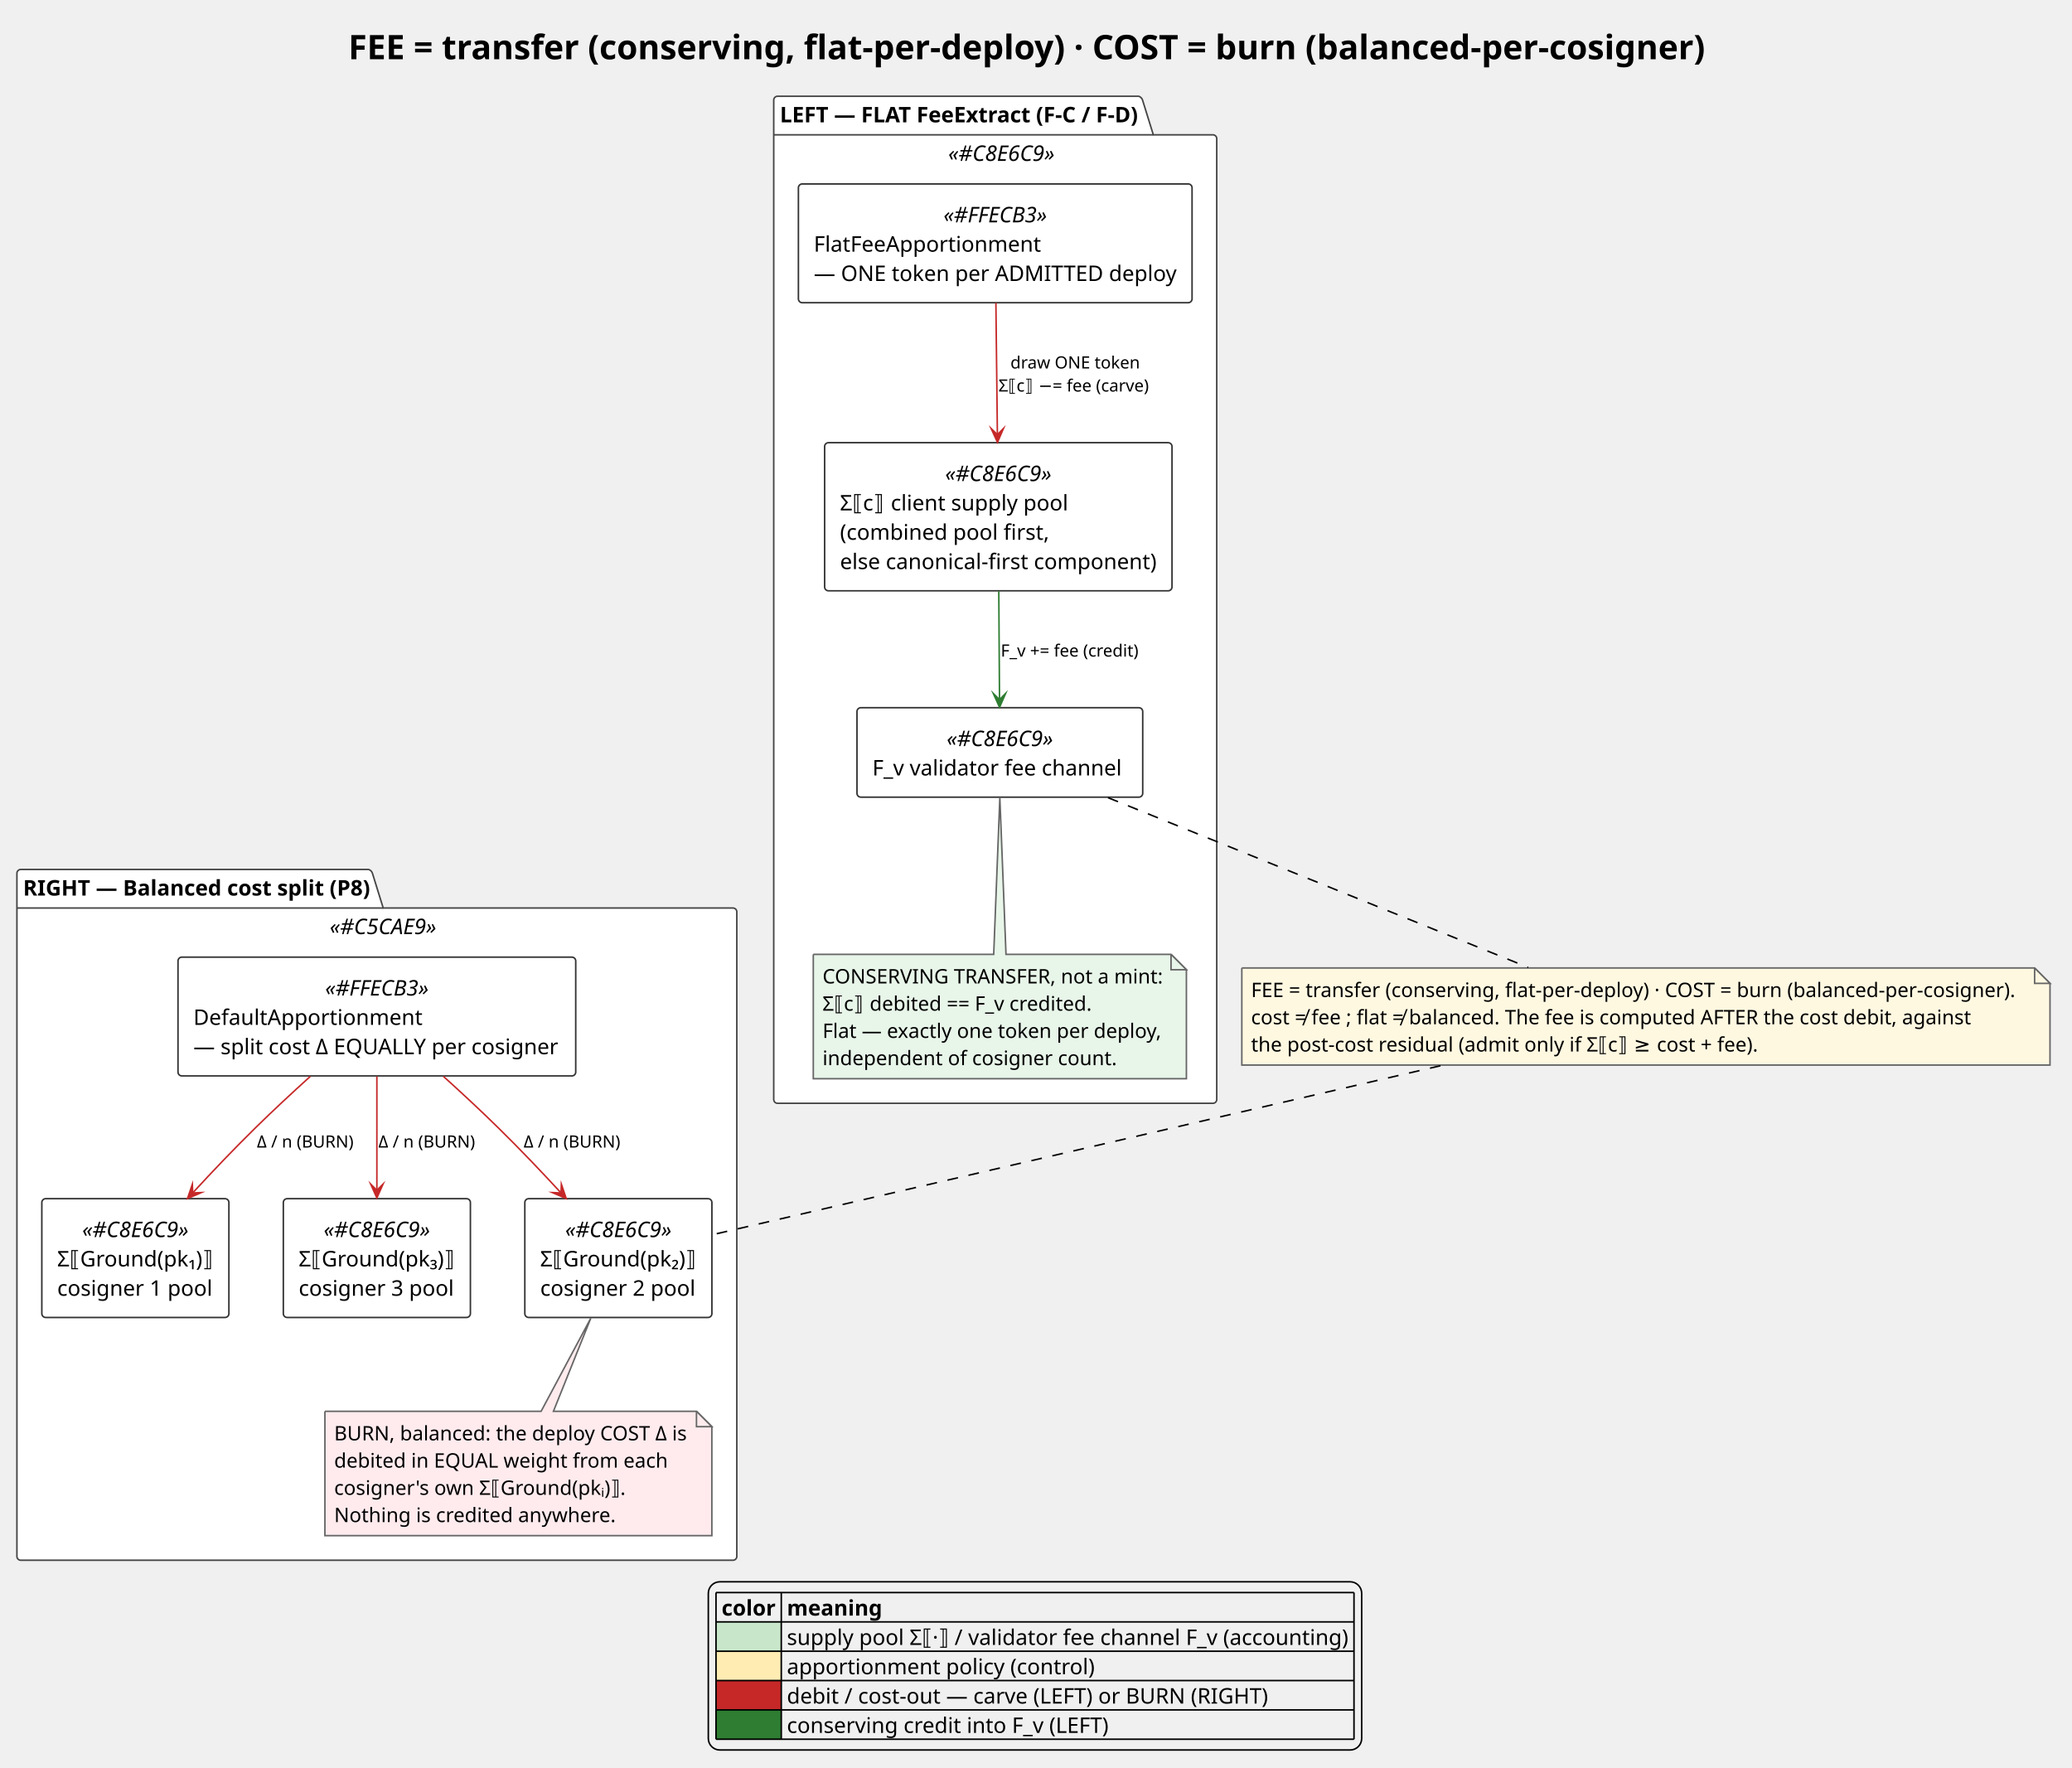
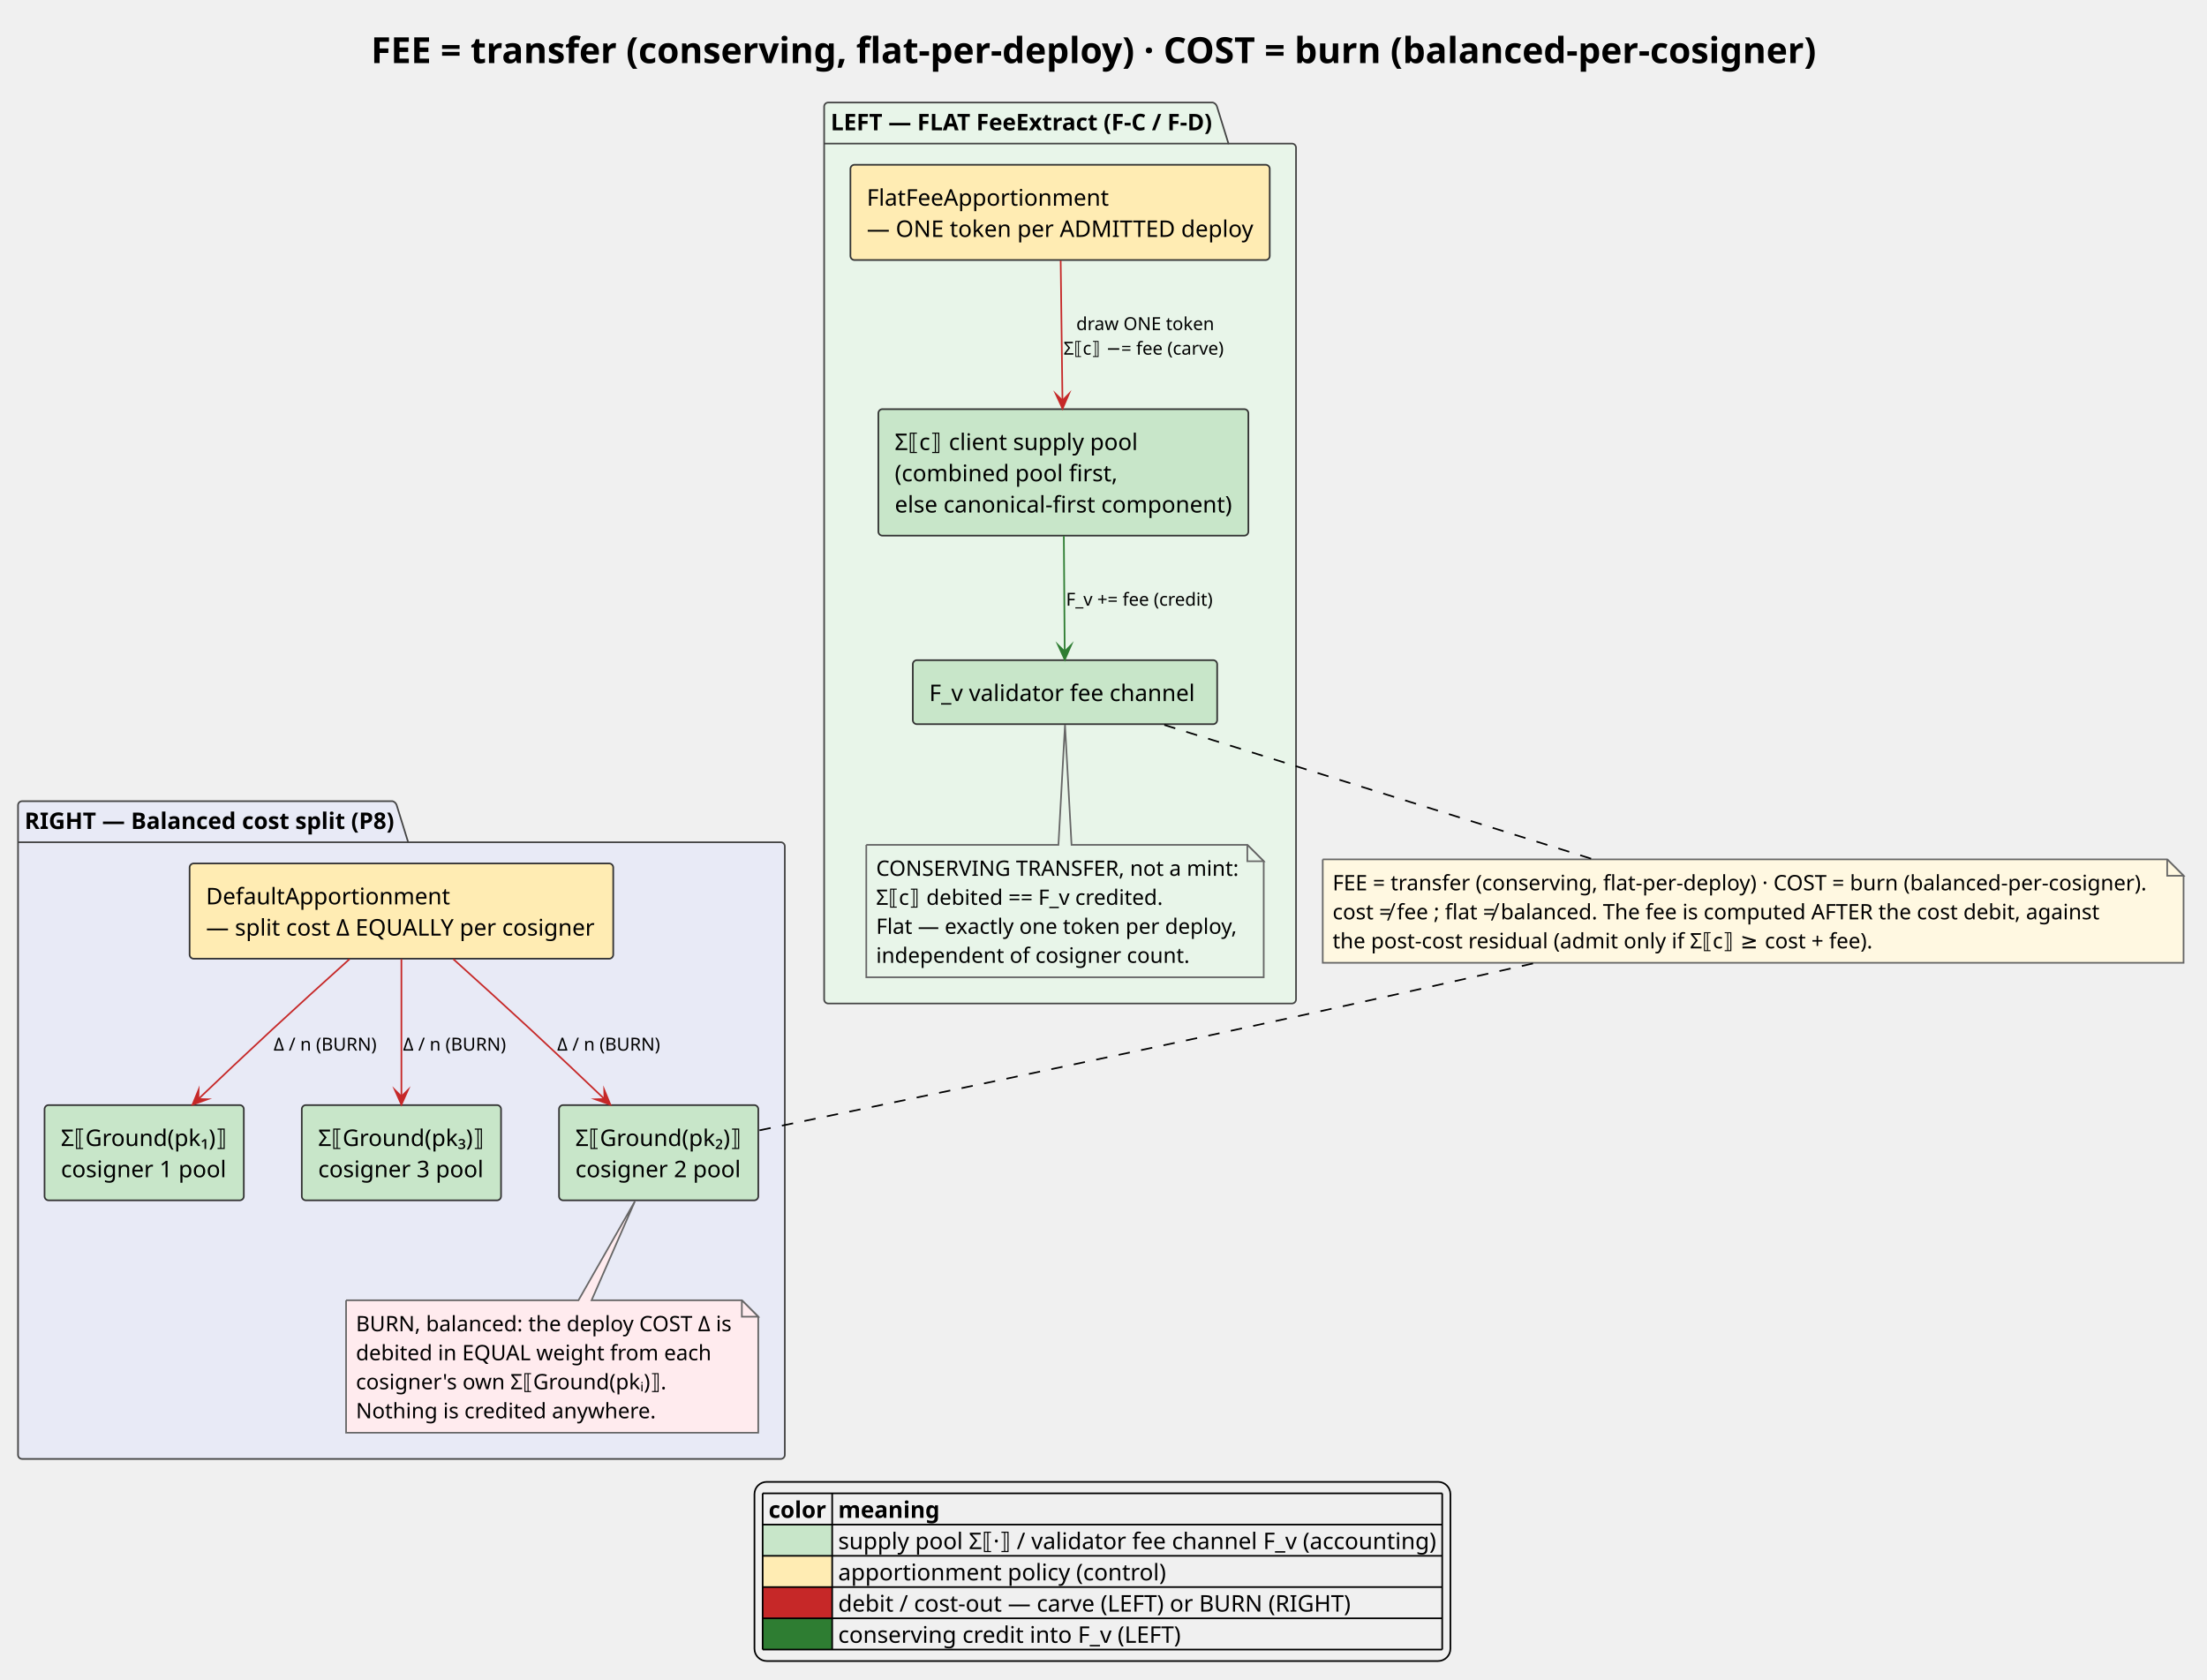
- <svg xmlns="http://www.w3.org/2000/svg" contentStyleType="text/css" data-diagram-type="DESCRIPTION" height="1149px" preserveAspectRatio="none" style="width:1347px;height:1149px;background:#FFFFFF;" version="1.1" viewBox="0 0 1347 1149" width="1347px" zoomAndPan="magnify">
+ <svg xmlns="http://www.w3.org/2000/svg" contentStyleType="text/css" data-diagram-type="DESCRIPTION" height="1025px" preserveAspectRatio="none" style="width:1347px;height:1025px;background:#FFFFFF;" version="1.1" viewBox="0 0 1347 1025" width="1347px" zoomAndPan="magnify">
  <defs />
  <g>
    <g class="title" data-source-line="27">
      <text fill="#000000" font-family="'sans-serif'" font-size="22" font-weight="700" lengthAdjust="spacing" textLength="892.829" x="226.434" y="38.518">FEE = transfer (conserving, flat-per-deploy)  ·  COST = burn (balanced-per-cosigner)</text>
    </g>
    <g class="cluster" data-qualified-name="LEFT . FLAT FeeExtract .F-C . F-D." data-source-line="29" id="ent0001">
-       <path d="M505.5,62.566 L740.271,62.566 A3.75,3.75 0 0 1 742.771,65.066 L749.771,87.634 L788.5,87.634 A2.5,2.5 0 0 1 791,90.134 L791,714.686 A2.5,2.5 0 0 1 788.5,717.186 L505.5,717.186 A2.5,2.5 0 0 1 503,714.686 L503,65.066 A2.5,2.5 0 0 1 505.5,62.566" fill="#FFFFFF" style="stroke:#444444;stroke-width:1;" />
+       <path d="M505.5,62.566 L740.271,62.566 A3.75,3.75 0 0 1 742.771,65.066 L749.771,87.634 L788.5,87.634 A2.5,2.5 0 0 1 791,90.134 L791,609.956 A2.5,2.5 0 0 1 788.5,612.456 L505.5,612.456 A2.5,2.5 0 0 1 503,609.956 L503,65.066 A2.5,2.5 0 0 1 505.5,62.566" fill="#E8F5E9" style="stroke:#444444;stroke-width:1;" />
      <line style="stroke:#444444;stroke-width:1;" x1="503" x2="749.771" y1="87.634" y2="87.634" />
      <text fill="#000000" font-family="'sans-serif'" font-size="14" font-weight="700" lengthAdjust="spacing" textLength="233.771" x="507" y="79.532">LEFT — FLAT FeeExtract (F-C / F-D)</text>
-       <text fill="#000000" font-family="'sans-serif'" font-size="14" font-style="italic" lengthAdjust="spacing" textLength="69.174" x="616.413" y="104.6">«#C8E6C9»</text>
    </g>
    <g class="cluster" data-qualified-name="RIGHT . Balanced cost split .P8." data-source-line="44" id="ent0010">
-       <path d="M13.5,565.176 L239.619,565.176 A3.75,3.75 0 0 1 242.119,567.676 L249.119,590.244 L476.5,590.244 A2.5,2.5 0 0 1 479,592.744 L479,1011.716 A2.5,2.5 0 0 1 476.5,1014.216 L13.5,1014.216 A2.5,2.5 0 0 1 11,1011.716 L11,567.676 A2.5,2.5 0 0 1 13.5,565.176" fill="#FFFFFF" style="stroke:#444444;stroke-width:1;" />
-       <line style="stroke:#444444;stroke-width:1;" x1="11" x2="249.119" y1="590.244" y2="590.244" />
-       <text fill="#000000" font-family="'sans-serif'" font-size="14" font-weight="700" lengthAdjust="spacing" textLength="225.119" x="15" y="582.142">RIGHT — Balanced cost split (P8)</text>
-       <text fill="#000000" font-family="'sans-serif'" font-size="14" font-style="italic" lengthAdjust="spacing" textLength="69.328" x="214.336" y="607.21">«#C5CAE9»</text>
+       <path d="M13.5,488.976 L239.619,488.976 A3.75,3.75 0 0 1 242.119,491.476 L249.119,514.044 L476.5,514.044 A2.5,2.5 0 0 1 479,516.544 L479,887.916 A2.5,2.5 0 0 1 476.5,890.416 L13.5,890.416 A2.5,2.5 0 0 1 11,887.916 L11,491.476 A2.5,2.5 0 0 1 13.5,488.976" fill="#E8EAF6" style="stroke:#444444;stroke-width:1;" />
+       <line style="stroke:#444444;stroke-width:1;" x1="11" x2="249.119" y1="514.044" y2="514.044" />
+       <text fill="#000000" font-family="'sans-serif'" font-size="14" font-weight="700" lengthAdjust="spacing" textLength="225.119" x="15" y="505.942">RIGHT — Balanced cost split (P8)</text>
    </g>
    <g class="entity" data-qualified-name="LEFT . FLAT FeeExtract .F-C . F-D..FFA" data-source-line="30" id="ent0002">
-       <rect fill="#FFFFFF" height="77.204" rx="2.5" ry="2.5" style="stroke:#333333;stroke-width:1;" width="255.913" x="519.04" y="119.566" />
-       <text fill="#000000" font-family="'sans-serif'" font-size="14" font-style="italic" lengthAdjust="spacing" textLength="67.284" x="613.355" y="144.532">«#FFECB3»</text>
-       <text fill="#000000" font-family="'sans-serif'" font-size="14" lengthAdjust="spacing" textLength="147.742" x="529.04" y="163.6">FlatFeeApportionment</text>
-       <text fill="#000000" font-family="'sans-serif'" font-size="14" lengthAdjust="spacing" textLength="235.913" x="529.04" y="182.668">— ONE token per ADMITTED deploy</text>
+       <rect fill="#FFECB3" height="58.136" rx="2.5" ry="2.5" style="stroke:#333333;stroke-width:1;" width="255.913" x="519.04" y="100.566" />
+       <text fill="#000000" font-family="'sans-serif'" font-size="14" lengthAdjust="spacing" textLength="147.742" x="529.04" y="125.532">FlatFeeApportionment</text>
+       <text fill="#000000" font-family="'sans-serif'" font-size="14" lengthAdjust="spacing" textLength="235.913" x="529.04" y="144.6">— ONE token per ADMITTED deploy</text>
    </g>
    <g class="entity" data-qualified-name="LEFT . FLAT FeeExtract .F-C . F-D..CPOOL" data-source-line="31" id="ent0003">
-       <rect fill="#FFFFFF" height="96.272" rx="2.5" ry="2.5" style="stroke:#333333;stroke-width:1;" width="225.827" x="536.09" y="287.766" />
-       <text fill="#000000" font-family="'sans-serif'" font-size="14" font-style="italic" lengthAdjust="spacing" textLength="69.174" x="614.417" y="312.732">«#C8E6C9»</text>
-       <text fill="#000000" font-family="'sans-serif'" font-size="14" lengthAdjust="spacing" textLength="151.189" x="546.09" y="331.8">Σ⟦c⟧  client supply pool</text>
-       <text fill="#000000" font-family="'sans-serif'" font-size="14" lengthAdjust="spacing" textLength="136.024" x="546.09" y="350.868">(combined pool first,</text>
-       <text fill="#000000" font-family="'sans-serif'" font-size="14" lengthAdjust="spacing" textLength="205.827" x="546.09" y="369.936">else canonical-first component)</text>
+       <rect fill="#C8E6C9" height="77.204" rx="2.5" ry="2.5" style="stroke:#333333;stroke-width:1;" width="225.827" x="536.09" y="249.706" />
+       <text fill="#000000" font-family="'sans-serif'" font-size="14" lengthAdjust="spacing" textLength="151.189" x="546.09" y="274.672">Σ⟦c⟧  client supply pool</text>
+       <text fill="#000000" font-family="'sans-serif'" font-size="14" lengthAdjust="spacing" textLength="136.024" x="546.09" y="293.74">(combined pool first,</text>
+       <text fill="#000000" font-family="'sans-serif'" font-size="14" lengthAdjust="spacing" textLength="205.827" x="546.09" y="312.808">else canonical-first component)</text>
    </g>
    <g class="entity" data-qualified-name="LEFT . FLAT FeeExtract .F-C . F-D..FV" data-source-line="32" id="ent0004">
-       <rect fill="#FFFFFF" height="58.136" rx="2.5" ry="2.5" style="stroke:#333333;stroke-width:1;" width="185.759" x="557.12" y="460.036" />
-       <text fill="#000000" font-family="'sans-serif'" font-size="14" font-style="italic" lengthAdjust="spacing" textLength="69.174" x="615.413" y="485.002">«#C8E6C9»</text>
-       <text fill="#000000" font-family="'sans-serif'" font-size="14" lengthAdjust="spacing" textLength="165.759" x="567.12" y="504.07">F_v  validator fee channel</text>
+       <rect fill="#C8E6C9" height="39.068" rx="2.5" ry="2.5" style="stroke:#333333;stroke-width:1;" width="185.759" x="557.12" y="402.906" />
+       <text fill="#000000" font-family="'sans-serif'" font-size="14" lengthAdjust="spacing" textLength="165.759" x="567.12" y="427.872">F_v  validator fee channel</text>
    </g>
    <g class="entity" data-qualified-name="LEFT . FLAT FeeExtract .F-C . F-D..GMN7" data-source-line="37" id="ent0008">
-       <path d="M528.72,620.366 L528.72,701.19 A0,0 0 0 0 528.72,701.19 L771.279,701.19 A0,0 0 0 0 771.279,701.19 L771.279,630.366 L761.279,620.366 L654,620.366 L650,518.506 L646,620.366 L528.72,620.366 A0,0 0 0 0 528.72,620.366" fill="#E8F5E9" style="stroke:#666666;stroke-width:1;" />
-       <path d="M761.279,620.366 L761.279,630.366 L771.279,630.366 L761.279,620.366" fill="#E8F5E9" style="stroke:#666666;stroke-width:1;" />
-       <text fill="#000000" font-family="'sans-serif'" font-size="13" lengthAdjust="spacing" textLength="221.559" x="534.72" y="639.263">CONSERVING TRANSFER, not a mint:</text>
-       <text fill="#000000" font-family="'sans-serif'" font-size="13" lengthAdjust="spacing" textLength="174.554" x="534.72" y="656.969">Σ⟦c⟧ debited == F_v credited.</text>
-       <text fill="#000000" font-family="'sans-serif'" font-size="13" lengthAdjust="spacing" textLength="221.234" x="534.72" y="674.675">Flat — exactly one token per deploy,</text>
-       <text fill="#000000" font-family="'sans-serif'" font-size="13" lengthAdjust="spacing" textLength="191.373" x="534.72" y="692.381">independent of cosigner count.</text>
+       <path d="M528.72,515.636 L528.72,596.46 A0,0 0 0 0 528.72,596.46 L771.279,596.46 A0,0 0 0 0 771.279,596.46 L771.279,525.636 L761.279,515.636 L654,515.636 L650,442.296 L646,515.636 L528.72,515.636 A0,0 0 0 0 528.72,515.636" fill="#E8F5E9" style="stroke:#666666;stroke-width:1;" />
+       <path d="M761.279,515.636 L761.279,525.636 L771.279,525.636 L761.279,515.636" fill="#E8F5E9" style="stroke:#666666;stroke-width:1;" />
+       <text fill="#000000" font-family="'sans-serif'" font-size="13" lengthAdjust="spacing" textLength="221.559" x="534.72" y="534.533">CONSERVING TRANSFER, not a mint:</text>
+       <text fill="#000000" font-family="'sans-serif'" font-size="13" lengthAdjust="spacing" textLength="174.554" x="534.72" y="552.239">Σ⟦c⟧ debited == F_v credited.</text>
+       <text fill="#000000" font-family="'sans-serif'" font-size="13" lengthAdjust="spacing" textLength="221.234" x="534.72" y="569.945">Flat — exactly one token per deploy,</text>
+       <text fill="#000000" font-family="'sans-serif'" font-size="13" lengthAdjust="spacing" textLength="191.373" x="534.72" y="587.651">independent of cosigner count.</text>
    </g>
    <g class="entity" data-qualified-name="RIGHT . Balanced cost split .P8..DA" data-source-line="45" id="ent0011">
-       <rect fill="#FFFFFF" height="77.204" rx="2.5" ry="2.5" style="stroke:#333333;stroke-width:1;" width="258.559" x="115.72" y="622.176" />
-       <text fill="#000000" font-family="'sans-serif'" font-size="14" font-style="italic" lengthAdjust="spacing" textLength="67.284" x="211.358" y="647.142">«#FFECB3»</text>
-       <text fill="#000000" font-family="'sans-serif'" font-size="14" lengthAdjust="spacing" textLength="149.001" x="125.72" y="666.21">DefaultApportionment</text>
-       <text fill="#000000" font-family="'sans-serif'" font-size="14" lengthAdjust="spacing" textLength="238.559" x="125.72" y="685.278">— split cost Δ EQUALLY per cosigner</text>
+       <rect fill="#FFECB3" height="58.136" rx="2.5" ry="2.5" style="stroke:#333333;stroke-width:1;" width="258.559" x="115.72" y="526.976" />
+       <text fill="#000000" font-family="'sans-serif'" font-size="14" lengthAdjust="spacing" textLength="149.001" x="125.72" y="551.942">DefaultApportionment</text>
+       <text fill="#000000" font-family="'sans-serif'" font-size="14" lengthAdjust="spacing" textLength="238.559" x="125.72" y="571.01">— split cost Δ EQUALLY per cosigner</text>
    </g>
    <g class="entity" data-qualified-name="RIGHT . Balanced cost split .P8..P1" data-source-line="46" id="ent0012">
-       <rect fill="#FFFFFF" height="77.204" rx="2.5" ry="2.5" style="stroke:#333333;stroke-width:1;" width="121.615" x="27.19" y="779.186" />
-       <text fill="#000000" font-family="'sans-serif'" font-size="14" font-style="italic" lengthAdjust="spacing" textLength="69.174" x="53.411" y="804.152">«#C8E6C9»</text>
-       <text fill="#000000" font-family="'sans-serif'" font-size="14" lengthAdjust="spacing" textLength="101.615" x="37.19" y="823.22">Σ⟦Ground(pk₁)⟧</text>
-       <text fill="#000000" font-family="'sans-serif'" font-size="14" lengthAdjust="spacing" textLength="100.898" x="37.19" y="842.288">cosigner 1 pool</text>
+       <rect fill="#C8E6C9" height="58.136" rx="2.5" ry="2.5" style="stroke:#333333;stroke-width:1;" width="121.615" x="27.19" y="674.456" />
+       <text fill="#000000" font-family="'sans-serif'" font-size="14" lengthAdjust="spacing" textLength="101.615" x="37.19" y="699.422">Σ⟦Ground(pk₁)⟧</text>
+       <text fill="#000000" font-family="'sans-serif'" font-size="14" lengthAdjust="spacing" textLength="100.898" x="37.19" y="718.49">cosigner 1 pool</text>
    </g>
    <g class="entity" data-qualified-name="RIGHT . Balanced cost split .P8..P2" data-source-line="47" id="ent0013">
-       <rect fill="#FFFFFF" height="77.204" rx="2.5" ry="2.5" style="stroke:#333333;stroke-width:1;" width="121.615" x="341.19" y="779.186" />
-       <text fill="#000000" font-family="'sans-serif'" font-size="14" font-style="italic" lengthAdjust="spacing" textLength="69.174" x="367.411" y="804.152">«#C8E6C9»</text>
-       <text fill="#000000" font-family="'sans-serif'" font-size="14" lengthAdjust="spacing" textLength="101.615" x="351.19" y="823.22">Σ⟦Ground(pk₂)⟧</text>
-       <text fill="#000000" font-family="'sans-serif'" font-size="14" lengthAdjust="spacing" textLength="100.898" x="351.19" y="842.288">cosigner 2 pool</text>
+       <rect fill="#C8E6C9" height="58.136" rx="2.5" ry="2.5" style="stroke:#333333;stroke-width:1;" width="121.615" x="341.19" y="674.456" />
+       <text fill="#000000" font-family="'sans-serif'" font-size="14" lengthAdjust="spacing" textLength="101.615" x="351.19" y="699.422">Σ⟦Ground(pk₂)⟧</text>
+       <text fill="#000000" font-family="'sans-serif'" font-size="14" lengthAdjust="spacing" textLength="100.898" x="351.19" y="718.49">cosigner 2 pool</text>
    </g>
    <g class="entity" data-qualified-name="RIGHT . Balanced cost split .P8..P3" data-source-line="48" id="ent0014">
-       <rect fill="#FFFFFF" height="77.204" rx="2.5" ry="2.5" style="stroke:#333333;stroke-width:1;" width="121.615" x="184.19" y="779.186" />
-       <text fill="#000000" font-family="'sans-serif'" font-size="14" font-style="italic" lengthAdjust="spacing" textLength="69.174" x="210.411" y="804.152">«#C8E6C9»</text>
-       <text fill="#000000" font-family="'sans-serif'" font-size="14" lengthAdjust="spacing" textLength="101.615" x="194.19" y="823.22">Σ⟦Ground(pk₃)⟧</text>
-       <text fill="#000000" font-family="'sans-serif'" font-size="14" lengthAdjust="spacing" textLength="100.898" x="194.19" y="842.288">cosigner 3 pool</text>
+       <rect fill="#C8E6C9" height="58.136" rx="2.5" ry="2.5" style="stroke:#333333;stroke-width:1;" width="121.615" x="184.19" y="674.456" />
+       <text fill="#000000" font-family="'sans-serif'" font-size="14" lengthAdjust="spacing" textLength="101.615" x="194.19" y="699.422">Σ⟦Ground(pk₃)⟧</text>
+       <text fill="#000000" font-family="'sans-serif'" font-size="14" lengthAdjust="spacing" textLength="100.898" x="194.19" y="718.49">cosigner 3 pool</text>
    </g>
    <g class="entity" data-qualified-name="RIGHT . Balanced cost split .P8..GMN18" data-source-line="54" id="ent0019">
-       <path d="M211.22,917.396 L211.22,998.22 A0,0 0 0 0 211.22,998.22 L462.775,998.22 A0,0 0 0 0 462.775,998.22 L462.775,927.396 L452.775,917.396 L359.78,917.396 L384.07,856.866 L351.78,917.396 L211.22,917.396 A0,0 0 0 0 211.22,917.396" fill="#FFEBEE" style="stroke:#666666;stroke-width:1;" />
-       <path d="M452.775,917.396 L452.775,927.396 L462.775,927.396 L452.775,917.396" fill="#FFEBEE" style="stroke:#666666;stroke-width:1;" />
-       <text fill="#000000" font-family="'sans-serif'" font-size="13" lengthAdjust="spacing" textLength="230.555" x="217.22" y="936.293">BURN, balanced: the deploy COST Δ is</text>
-       <text fill="#000000" font-family="'sans-serif'" font-size="13" lengthAdjust="spacing" textLength="217.373" x="217.22" y="953.999">debited in EQUAL weight from each</text>
-       <text fill="#000000" font-family="'sans-serif'" font-size="13" lengthAdjust="spacing" textLength="189.92" x="217.22" y="971.705">cosigner's own Σ⟦Ground(pkᵢ)⟧.</text>
-       <text fill="#000000" font-family="'sans-serif'" font-size="13" lengthAdjust="spacing" textLength="183.612" x="217.22" y="989.411">Nothing is credited anywhere.</text>
+       <path d="M211.22,793.596 L211.22,874.42 A0,0 0 0 0 211.22,874.42 L462.775,874.42 A0,0 0 0 0 462.775,874.42 L462.775,803.596 L452.775,793.596 L361.05,793.596 L387.57,733.036 L353.05,793.596 L211.22,793.596 A0,0 0 0 0 211.22,793.596" fill="#FFEBEE" style="stroke:#666666;stroke-width:1;" />
+       <path d="M452.775,793.596 L452.775,803.596 L462.775,803.596 L452.775,793.596" fill="#FFEBEE" style="stroke:#666666;stroke-width:1;" />
+       <text fill="#000000" font-family="'sans-serif'" font-size="13" lengthAdjust="spacing" textLength="230.555" x="217.22" y="812.493">BURN, balanced: the deploy COST Δ is</text>
+       <text fill="#000000" font-family="'sans-serif'" font-size="13" lengthAdjust="spacing" textLength="217.373" x="217.22" y="830.199">debited in EQUAL weight from each</text>
+       <text fill="#000000" font-family="'sans-serif'" font-size="13" lengthAdjust="spacing" textLength="189.92" x="217.22" y="847.905">cosigner's own Σ⟦Ground(pkᵢ)⟧.</text>
+       <text fill="#000000" font-family="'sans-serif'" font-size="13" lengthAdjust="spacing" textLength="183.612" x="217.22" y="865.611">Nothing is credited anywhere.</text>
    </g>
    <g class="entity" data-qualified-name="DIVIDER" data-source-line="62" id="ent0021">
-       <path d="M807.31,629.216 L807.31,692.334 L1332.697,692.334 L1332.697,639.216 L1322.697,629.216 L807.31,629.216" fill="#FFF8E1" style="stroke:#666666;stroke-width:1;" />
-       <path d="M1322.697,629.216 L1322.697,639.216 L1332.697,639.216 L1322.697,629.216" fill="#FFF8E1" style="stroke:#666666;stroke-width:1;" />
-       <text fill="#000000" font-family="'sans-serif'" font-size="13" lengthAdjust="spacing" textLength="504.387" x="813.31" y="648.113">FEE = transfer (conserving, flat-per-deploy)  ·  COST = burn (balanced-per-cosigner).</text>
-       <text fill="#000000" font-family="'sans-serif'" font-size="13" lengthAdjust="spacing" textLength="485.144" x="813.31" y="665.819">cost ≠ fee ;  flat ≠ balanced.   The fee is computed AFTER the cost debit, against</text>
-       <text fill="#000000" font-family="'sans-serif'" font-size="13" lengthAdjust="spacing" textLength="328.33" x="813.31" y="683.525">the post-cost residual (admit only if Σ⟦c⟧ ≥ cost + fee).</text>
+       <path d="M807.31,524.486 L807.31,587.604 L1332.697,587.604 L1332.697,534.486 L1322.697,524.486 L807.31,524.486" fill="#FFF8E1" style="stroke:#666666;stroke-width:1;" />
+       <path d="M1322.697,524.486 L1322.697,534.486 L1332.697,534.486 L1322.697,524.486" fill="#FFF8E1" style="stroke:#666666;stroke-width:1;" />
+       <text fill="#000000" font-family="'sans-serif'" font-size="13" lengthAdjust="spacing" textLength="504.387" x="813.31" y="543.383">FEE = transfer (conserving, flat-per-deploy)  ·  COST = burn (balanced-per-cosigner).</text>
+       <text fill="#000000" font-family="'sans-serif'" font-size="13" lengthAdjust="spacing" textLength="485.144" x="813.31" y="561.089">cost ≠ fee ;  flat ≠ balanced.   The fee is computed AFTER the cost debit, against</text>
+       <text fill="#000000" font-family="'sans-serif'" font-size="13" lengthAdjust="spacing" textLength="328.33" x="813.31" y="578.795">the post-cost residual (admit only if Σ⟦c⟧ ≥ cost + fee).</text>
    </g>
    <g class="link" data-entity-1="ent0002" data-entity-2="ent0003" data-link-type="dependency" data-source-line="34" id="lnk5">
-       <path d="M647.43,196.866 C647.73,223.386 648.084,254.086 648.404,282.536" fill="none" id="FFA-to-CPOOL" style="stroke:#C62828;stroke-width:1;" />
-       <polygon fill="#C62828" points="648.46,287.536,652.359,278.492,648.404,282.536,644.359,278.582,648.46,287.536" style="stroke:#C62828;stroke-width:1;stroke-linejoin:miter;stroke-miterlimit:10;" />
-       <text fill="#000000" font-family="'sans-serif'" font-size="11" lengthAdjust="spacing" textLength="84.413" x="656.876" y="239.525">draw ONE token</text>
-       <text fill="#000000" font-family="'sans-serif'" font-size="11" lengthAdjust="spacing" textLength="99.926" x="649.12" y="254.507">Σ⟦c⟧ −= fee   (carve)</text>
+       <path d="M647.36,159.006 C647.69,184.316 648.095,216.566 648.455,244.417" fill="none" id="FFA-to-CPOOL" style="stroke:#C62828;stroke-width:1;" />
+       <polygon fill="#C62828" points="648.52,249.416,652.403,240.365,648.455,244.417,644.404,240.469,648.52,249.416" style="stroke:#C62828;stroke-width:1;stroke-linejoin:miter;stroke-miterlimit:10;" />
+       <text fill="#000000" font-family="'sans-serif'" font-size="11" lengthAdjust="spacing" textLength="84.413" x="656.876" y="201.465">draw ONE token</text>
+       <text fill="#000000" font-family="'sans-serif'" font-size="11" lengthAdjust="spacing" textLength="99.926" x="649.12" y="216.447">Σ⟦c⟧ −= fee   (carve)</text>
    </g>
    <g class="link" data-entity-1="ent0003" data-entity-2="ent0004" data-link-type="dependency" data-source-line="35" id="lnk6">
-       <path d="M649.31,384.326 C649.48,409.096 649.637,433.576 649.777,454.776" fill="none" id="CPOOL-to-FV" style="stroke:#2E7D32;stroke-width:1;" />
-       <polygon fill="#2E7D32" points="649.81,459.776,653.75,450.75,649.777,454.776,645.751,450.803,649.81,459.776" style="stroke:#2E7D32;stroke-width:1;stroke-linejoin:miter;stroke-miterlimit:10;" />
-       <text fill="#000000" font-family="'sans-serif'" font-size="11" lengthAdjust="spacing" textLength="95.457" x="650.59" y="426.795">F_v += fee   (credit)</text>
+       <path d="M649.29,327.176 C649.47,351.876 649.672,378.066 649.822,397.636" fill="none" id="CPOOL-to-FV" style="stroke:#2E7D32;stroke-width:1;" />
+       <polygon fill="#2E7D32" points="649.86,402.636,653.791,393.606,649.822,397.636,645.791,393.667,649.86,402.636" style="stroke:#2E7D32;stroke-width:1;stroke-linejoin:miter;stroke-miterlimit:10;" />
+       <text fill="#000000" font-family="'sans-serif'" font-size="11" lengthAdjust="spacing" textLength="95.457" x="650.62" y="369.665">F_v += fee   (credit)</text>
    </g>
    <g class="link" data-entity-1="ent0011" data-entity-2="ent0012" data-link-type="dependency" data-source-line="50" id="lnk15">
-       <path d="M201.75,699.666 C189.96,710.316 177.33,722.036 166,733.186 C151.15,747.806 138.75,760.831 125.281,775.431" fill="none" id="DA-to-P1" style="stroke:#C62828;stroke-width:1;" />
-       <polygon fill="#C62828" points="121.89,779.106,130.933,775.204,125.281,775.431,125.053,769.779,121.89,779.106" style="stroke:#C62828;stroke-width:1;stroke-linejoin:miter;stroke-miterlimit:10;" />
-       <text fill="#000000" font-family="'sans-serif'" font-size="11" lengthAdjust="spacing" textLength="69.212" x="167" y="745.945">Δ / n   (BURN)</text>
+       <path d="M213.32,585.366 C198.82,598.406 181.46,614.136 166,628.456 C149.84,643.436 135.615,656.882 121.085,670.762" fill="none" id="DA-to-P1" style="stroke:#C62828;stroke-width:1;" />
+       <polygon fill="#C62828" points="117.47,674.216,126.741,670.892,121.085,670.762,121.215,665.107,117.47,674.216" style="stroke:#C62828;stroke-width:1;stroke-linejoin:miter;stroke-miterlimit:10;" />
+       <text fill="#000000" font-family="'sans-serif'" font-size="11" lengthAdjust="spacing" textLength="69.212" x="167" y="641.215">Δ / n   (BURN)</text>
    </g>
    <g class="link" data-entity-1="ent0011" data-entity-2="ent0013" data-link-type="dependency" data-source-line="51" id="lnk16">
-       <path d="M288.25,699.666 C300.04,710.316 312.67,722.036 324,733.186 C338.85,747.806 351.25,760.831 364.719,775.431" fill="none" id="DA-to-P2" style="stroke:#C62828;stroke-width:1;" />
-       <polygon fill="#C62828" points="368.11,779.106,364.947,769.779,364.719,775.431,359.067,775.204,368.11,779.106" style="stroke:#C62828;stroke-width:1;stroke-linejoin:miter;stroke-miterlimit:10;" />
-       <text fill="#000000" font-family="'sans-serif'" font-size="11" lengthAdjust="spacing" textLength="69.212" x="340.41" y="745.945">Δ / n   (BURN)</text>
+       <path d="M276.68,585.366 C291.18,598.406 308.54,614.136 324,628.456 C340.16,643.436 354.385,656.882 368.914,670.762" fill="none" id="DA-to-P2" style="stroke:#C62828;stroke-width:1;" />
+       <polygon fill="#C62828" points="372.53,674.216,368.785,665.107,368.914,670.762,363.259,670.892,372.53,674.216" style="stroke:#C62828;stroke-width:1;stroke-linejoin:miter;stroke-miterlimit:10;" />
+       <text fill="#000000" font-family="'sans-serif'" font-size="11" lengthAdjust="spacing" textLength="69.212" x="340.05" y="641.215">Δ / n   (BURN)</text>
    </g>
    <g class="link" data-entity-1="ent0011" data-entity-2="ent0014" data-link-type="dependency" data-source-line="52" id="lnk17">
-       <path d="M245,699.696 C245,723.716 245,749.676 245,773.726" fill="none" id="DA-to-P3" style="stroke:#C62828;stroke-width:1;" />
-       <polygon fill="#C62828" points="245,778.726,249,769.726,245,773.726,241,769.726,245,778.726" style="stroke:#C62828;stroke-width:1;stroke-linejoin:miter;stroke-miterlimit:10;" />
-       <text fill="#000000" font-family="'sans-serif'" font-size="11" lengthAdjust="spacing" textLength="69.212" x="246" y="745.945">Δ / n   (BURN)</text>
+       <path d="M245,585.436 C245,611.076 245,643.586 245,669.196" fill="none" id="DA-to-P3" style="stroke:#C62828;stroke-width:1;" />
+       <polygon fill="#C62828" points="245,674.196,249,665.196,245,669.196,241,665.196,245,674.196" style="stroke:#C62828;stroke-width:1;stroke-linejoin:miter;stroke-miterlimit:10;" />
+       <text fill="#000000" font-family="'sans-serif'" font-size="11" lengthAdjust="spacing" textLength="69.212" x="246" y="641.215">Δ / n   (BURN)</text>
    </g>
    <g class="link" data-entity-1="ent0004" data-entity-2="ent0021" data-link-type="association" data-source-line="66" id="lnk22">
-       <path d="M720.3,518.506 C795.84,549.026 915.53,597.376 993.42,628.836" fill="none" id="FV-DIVIDER" style="stroke:#000000;stroke-width:1;stroke-dasharray:7,7;" />
+       <path d="M710.62,442.436 C778.77,463.796 890.44,498.786 971.23,524.096" fill="none" id="FV-DIVIDER" style="stroke:#000000;stroke-width:1;stroke-dasharray:7,7;" />
    </g>
    <g class="link" data-entity-1="ent0021" data-entity-2="ent0013" data-link-type="association" data-source-line="67" id="lnk23">
-       <path d="M936.43,692.776 C792.51,726.166 569.8,777.856 463.08,802.616" fill="none" id="DIVIDER-P2" style="stroke:#000000;stroke-width:1;stroke-dasharray:7,7;" />
+       <path d="M935.64,588.026 C889.79,598.486 838.19,610.116 791,620.456 C675.2,645.826 539.69,674.096 463.04,689.956" fill="none" id="DIVIDER-P2" style="stroke:#000000;stroke-width:1;stroke-dasharray:7,7;" />
    </g>
    <g class="legend" data-source-line="69">
-       <rect fill="none" height="109.34" rx="7.5" ry="7.5" style="stroke:#000000;stroke-width:1;" width="424.752" x="460.473" y="1028.216" />
-       <text fill="#000000" font-family="'sans-serif'" font-size="14" font-weight="700" lengthAdjust="spacing" textLength="35.154" x="469.113" y="1050.182">color</text>
-       <text fill="#000000" font-family="'sans-serif'" font-size="14" font-weight="700" lengthAdjust="spacing" textLength="61.628" x="511.547" y="1050.182">meaning</text>
-       <rect fill="#C8E6C9" height="19.068" style="stroke:none;stroke-width:1;" width="42.434" x="465.473" y="1054.284" />
-       <text fill="#000000" font-family="'sans-serif'" font-size="14" lengthAdjust="spacing" textLength="3.64" x="465.473" y="1069.25"> </text>
-       <text fill="#000000" font-family="'sans-serif'" font-size="14" lengthAdjust="spacing" textLength="365.038" x="511.547" y="1069.25">supply pool Σ⟦·⟧ / validator fee channel F_v (accounting)</text>
-       <rect fill="#FFECB3" height="19.068" style="stroke:none;stroke-width:1;" width="42.434" x="465.473" y="1073.352" />
-       <text fill="#000000" font-family="'sans-serif'" font-size="14" lengthAdjust="spacing" textLength="3.64" x="465.473" y="1088.318"> </text>
-       <text fill="#000000" font-family="'sans-serif'" font-size="14" lengthAdjust="spacing" textLength="200.409" x="511.547" y="1088.318">apportionment policy (control)</text>
-       <rect fill="#C62828" height="19.068" style="stroke:none;stroke-width:1;" width="42.434" x="465.473" y="1092.42" />
-       <text fill="#000000" font-family="'sans-serif'" font-size="14" lengthAdjust="spacing" textLength="3.64" x="465.473" y="1107.386"> </text>
-       <text fill="#000000" font-family="'sans-serif'" font-size="14" lengthAdjust="spacing" textLength="312.815" x="511.547" y="1107.386">debit / cost-out — carve (LEFT) or BURN (RIGHT)</text>
-       <rect fill="#2E7D32" height="19.068" style="stroke:none;stroke-width:1;" width="42.434" x="465.473" y="1111.488" />
-       <text fill="#000000" font-family="'sans-serif'" font-size="14" lengthAdjust="spacing" textLength="3.64" x="465.473" y="1126.454"> </text>
-       <text fill="#000000" font-family="'sans-serif'" font-size="14" lengthAdjust="spacing" textLength="209.397" x="511.547" y="1126.454">conserving credit into F_v (LEFT)</text>
-       <line style="stroke:#000000;stroke-width:1;" x1="465.473" x2="880.225" y1="1035.216" y2="1035.216" />
-       <line style="stroke:#000000;stroke-width:1;" x1="465.473" x2="880.225" y1="1054.284" y2="1054.284" />
-       <line style="stroke:#000000;stroke-width:1;" x1="465.473" x2="880.225" y1="1073.352" y2="1073.352" />
-       <line style="stroke:#000000;stroke-width:1;" x1="465.473" x2="880.225" y1="1092.42" y2="1092.42" />
-       <line style="stroke:#000000;stroke-width:1;" x1="465.473" x2="880.225" y1="1111.488" y2="1111.488" />
-       <line style="stroke:#000000;stroke-width:1;" x1="465.473" x2="880.225" y1="1130.556" y2="1130.556" />
-       <line style="stroke:#000000;stroke-width:1;" x1="465.473" x2="465.473" y1="1035.216" y2="1130.556" />
-       <line style="stroke:#000000;stroke-width:1;" x1="507.907" x2="507.907" y1="1035.216" y2="1130.556" />
-       <line style="stroke:#000000;stroke-width:1;" x1="880.225" x2="880.225" y1="1035.216" y2="1130.556" />
+       <rect fill="none" height="109.34" rx="7.5" ry="7.5" style="stroke:#000000;stroke-width:1;" width="424.752" x="460.473" y="904.416" />
+       <text fill="#000000" font-family="'sans-serif'" font-size="14" font-weight="700" lengthAdjust="spacing" textLength="35.154" x="469.113" y="926.382">color</text>
+       <text fill="#000000" font-family="'sans-serif'" font-size="14" font-weight="700" lengthAdjust="spacing" textLength="61.628" x="511.547" y="926.382">meaning</text>
+       <rect fill="#C8E6C9" height="19.068" style="stroke:none;stroke-width:1;" width="42.434" x="465.473" y="930.484" />
+       <text fill="#000000" font-family="'sans-serif'" font-size="14" lengthAdjust="spacing" textLength="3.64" x="465.473" y="945.45"> </text>
+       <text fill="#000000" font-family="'sans-serif'" font-size="14" lengthAdjust="spacing" textLength="365.038" x="511.547" y="945.45">supply pool Σ⟦·⟧ / validator fee channel F_v (accounting)</text>
+       <rect fill="#FFECB3" height="19.068" style="stroke:none;stroke-width:1;" width="42.434" x="465.473" y="949.552" />
+       <text fill="#000000" font-family="'sans-serif'" font-size="14" lengthAdjust="spacing" textLength="3.64" x="465.473" y="964.518"> </text>
+       <text fill="#000000" font-family="'sans-serif'" font-size="14" lengthAdjust="spacing" textLength="200.409" x="511.547" y="964.518">apportionment policy (control)</text>
+       <rect fill="#C62828" height="19.068" style="stroke:none;stroke-width:1;" width="42.434" x="465.473" y="968.62" />
+       <text fill="#000000" font-family="'sans-serif'" font-size="14" lengthAdjust="spacing" textLength="3.64" x="465.473" y="983.586"> </text>
+       <text fill="#000000" font-family="'sans-serif'" font-size="14" lengthAdjust="spacing" textLength="312.815" x="511.547" y="983.586">debit / cost-out — carve (LEFT) or BURN (RIGHT)</text>
+       <rect fill="#2E7D32" height="19.068" style="stroke:none;stroke-width:1;" width="42.434" x="465.473" y="987.688" />
+       <text fill="#000000" font-family="'sans-serif'" font-size="14" lengthAdjust="spacing" textLength="3.64" x="465.473" y="1002.654"> </text>
+       <text fill="#000000" font-family="'sans-serif'" font-size="14" lengthAdjust="spacing" textLength="209.397" x="511.547" y="1002.654">conserving credit into F_v (LEFT)</text>
+       <line style="stroke:#000000;stroke-width:1;" x1="465.473" x2="880.225" y1="911.416" y2="911.416" />
+       <line style="stroke:#000000;stroke-width:1;" x1="465.473" x2="880.225" y1="930.484" y2="930.484" />
+       <line style="stroke:#000000;stroke-width:1;" x1="465.473" x2="880.225" y1="949.552" y2="949.552" />
+       <line style="stroke:#000000;stroke-width:1;" x1="465.473" x2="880.225" y1="968.62" y2="968.62" />
+       <line style="stroke:#000000;stroke-width:1;" x1="465.473" x2="880.225" y1="987.688" y2="987.688" />
+       <line style="stroke:#000000;stroke-width:1;" x1="465.473" x2="880.225" y1="1006.756" y2="1006.756" />
+       <line style="stroke:#000000;stroke-width:1;" x1="465.473" x2="465.473" y1="911.416" y2="1006.756" />
+       <line style="stroke:#000000;stroke-width:1;" x1="507.907" x2="507.907" y1="911.416" y2="1006.756" />
+       <line style="stroke:#000000;stroke-width:1;" x1="880.225" x2="880.225" y1="911.416" y2="1006.756" />
    </g>
  </g>
</svg>
